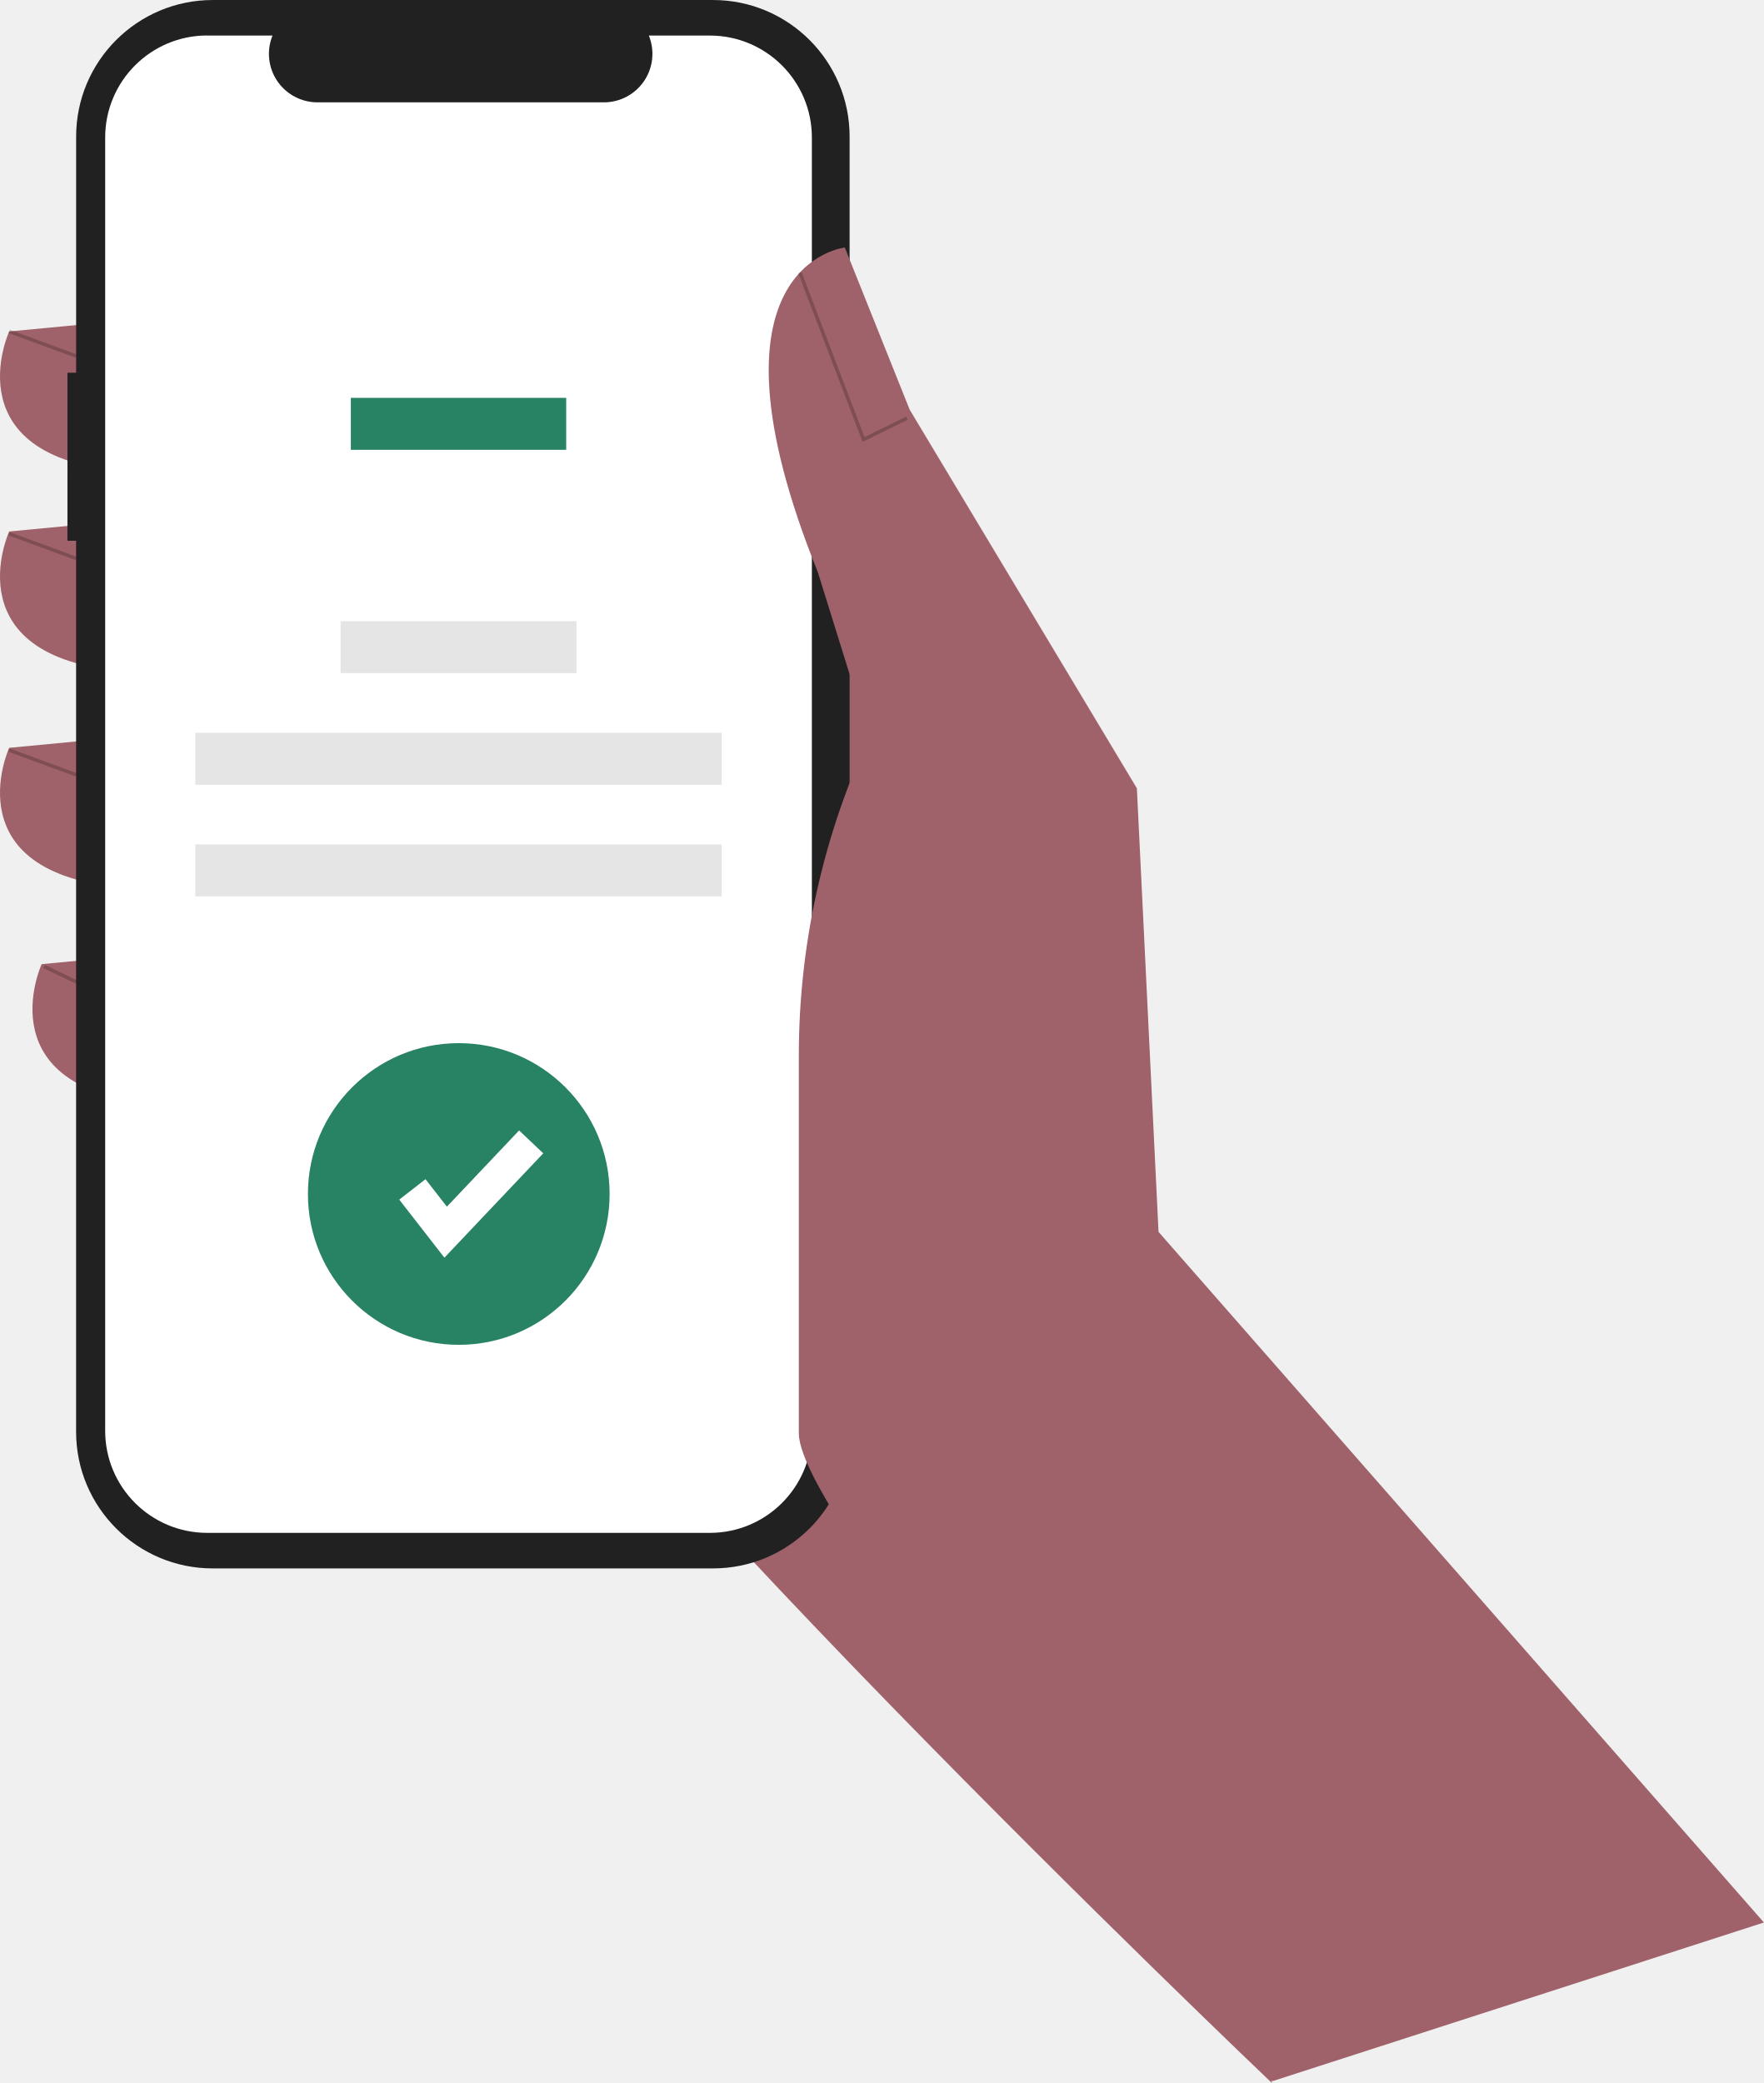
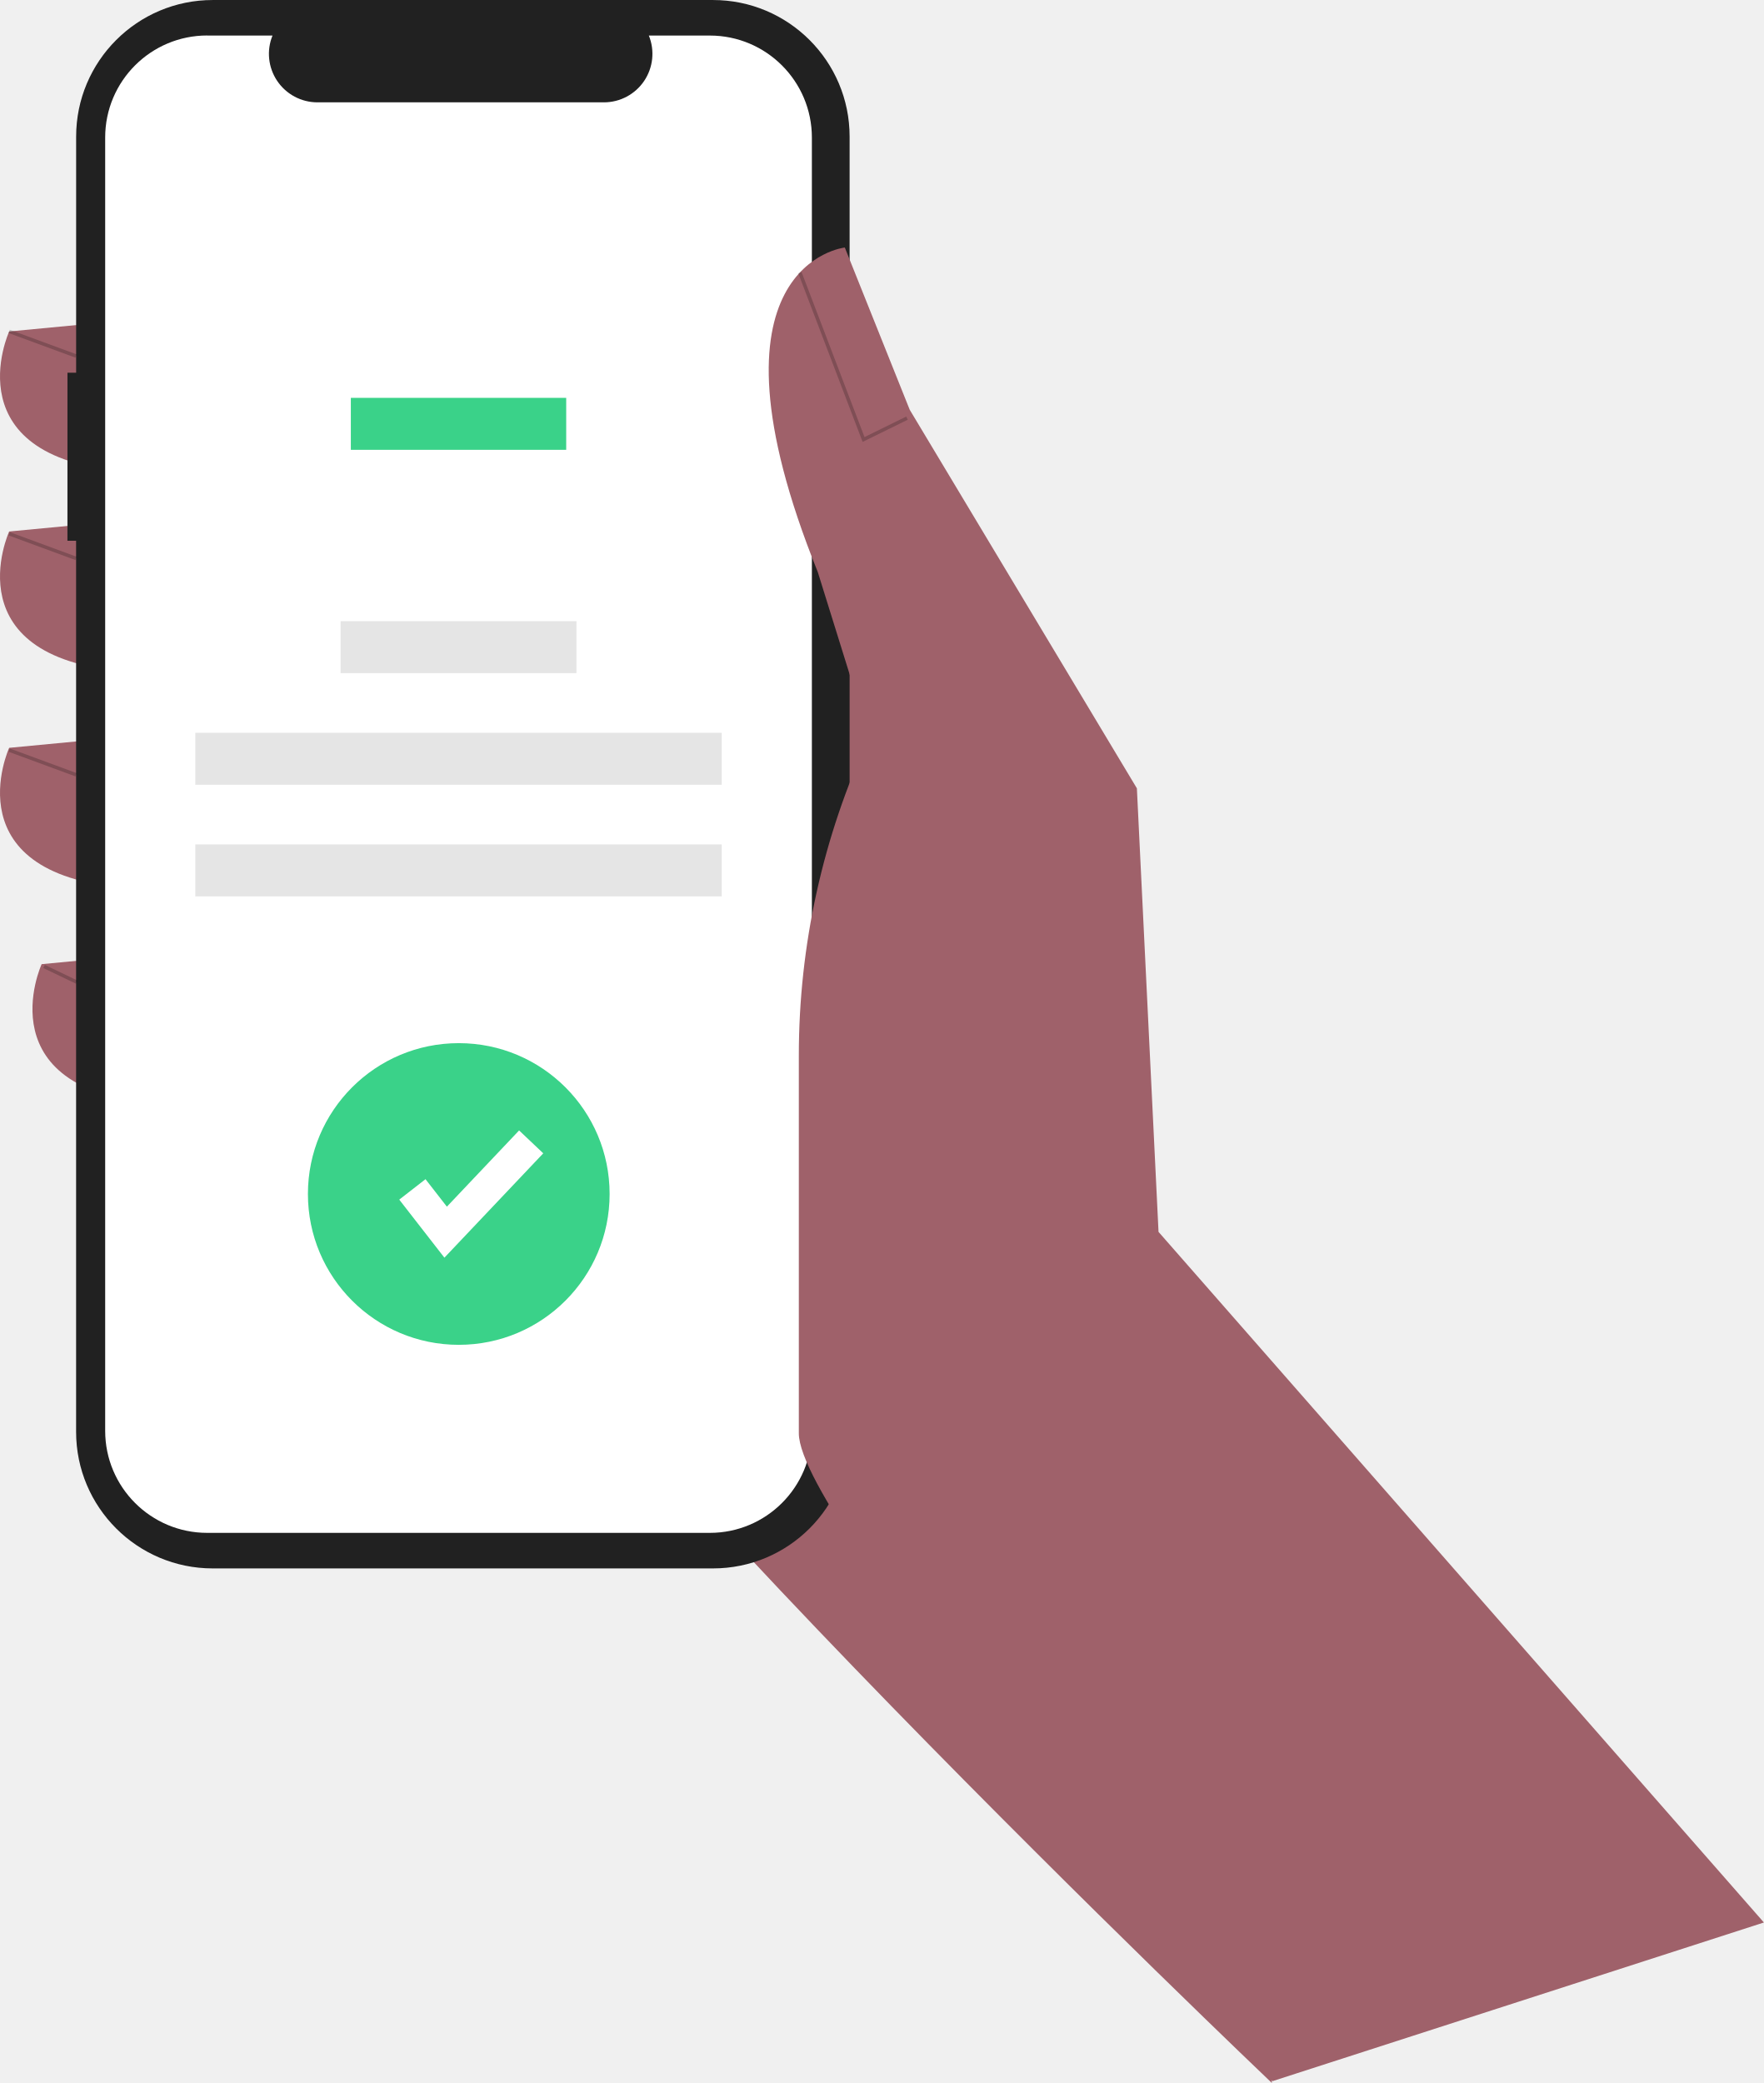
<svg xmlns="http://www.w3.org/2000/svg" width="101.8" height="120.224" viewBox="0 0 101.8 120.224">
  <g transform="translate(0 0)">
    <path d="M514.624,357.965l1.007,19.334s-42.594-40.54-47.9-52.4,4.682-41.2,4.682-41.2l22.162,12.174Z" transform="translate(-442.228 -257.076)" fill="#9f616a" />
    <path d="M354.352,243.4l-6.555.624s-3.434,7.492,7.179,8.116Z" transform="translate(-347.267 -224.893)" fill="#9f616a" />
    <path d="M354.352,300.743l-6.555.624s-3.434,7.492,7.179,8.116Z" transform="translate(-347.267 -270.691)" fill="#9f616a" />
    <path d="M354.352,362.739l-6.555.624s-3.434,7.492,7.179,8.116Z" transform="translate(-347.267 -320.201)" fill="#9f616a" />
    <path d="M363.652,424.735l-6.555.624s-3.434,7.492,7.179,8.116Z" transform="translate(-354.694 -369.711)" fill="#9f616a" />
    <path d="M366.6,173.04h.5V159.414a7.886,7.886,0,0,1,7.886-7.886h28.868a7.886,7.886,0,0,1,7.886,7.886v74.751a7.886,7.886,0,0,1-7.886,7.886H374.984a7.886,7.886,0,0,1-7.886-7.886V182.738h-.5Z" transform="translate(-362.706 -151.527)" fill="#212121" />
    <path d="M383.294,161.715h3.768a2.8,2.8,0,0,0,2.591,3.855h16.538a2.8,2.8,0,0,0,2.591-3.855h3.52a5.889,5.889,0,0,1,5.889,5.889v74.642a5.889,5.889,0,0,1-5.889,5.889H383.294a5.889,5.889,0,0,1-5.889-5.889h0V167.6a5.889,5.889,0,0,1,5.889-5.889Z" transform="translate(-371.335 -159.663)" fill="#fff" />
-     <rect width="12.429" height="2.999" transform="translate(20.248 22.963)" fill="#288264" />
+     <rect width="12.429" height="2.999" transform="translate(20.248 22.963)" fill="#3AD289" />
    <rect width="13.613" height="2.999" transform="translate(19.656 35.851)" fill="#e5e5e5" />
    <rect width="30.382" height="2.999" transform="translate(11.271 42.294)" fill="#e5e5e5" />
    <rect width="30.382" height="2.999" transform="translate(11.271 48.737)" fill="#e5e5e5" />
    <path d="M624.987,319.145l-34.938-39.86-1.249-25.6-13.11-21.85-3.746-9.364s-8.74.936-1.561,18.729l2.965,9.52h0a43.637,43.637,0,0,0-4.058,18.376v21.816c0,5.137,24.48,33.118,27.329,37.393h0Z" transform="translate(-523.187 -208.185)" fill="#9f616a" />
    <path d="M232.468,87.741l2.606-1.281-.089-.181-2.408,1.184-3.635-9.531-.188.072Z" transform="translate(-182.684 -62.236)" opacity="0.2" />
    <rect width="0.201" height="4.115" transform="translate(0.495 19.221) rotate(-69.778)" opacity="0.2" />
    <rect width="0.201" height="4.115" transform="translate(0.495 30.902) rotate(-69.778)" opacity="0.2" />
    <rect width="0.201" height="4.115" transform="translate(0.495 43.389) rotate(-69.778)" opacity="0.2" />
    <rect width="0.201" height="2.085" transform="translate(2.501 55.872) rotate(-64.361)" opacity="0.2" />
-     <circle cx="8.706" cy="8.706" r="8.706" transform="translate(17.771 60.207)" fill="#288264" />
+     <circle cx="8.706" cy="8.706" r="8.706" transform="translate(17.771 60.207)" fill="#3AD289" />
    <path d="M117.019,331.307l-2.606-3.351,1.515-1.179,1.234,1.586,4.168-4.4,1.394,1.321Z" transform="translate(-91.371 -258.718)" fill="#fff" />
  </g>
</svg>
